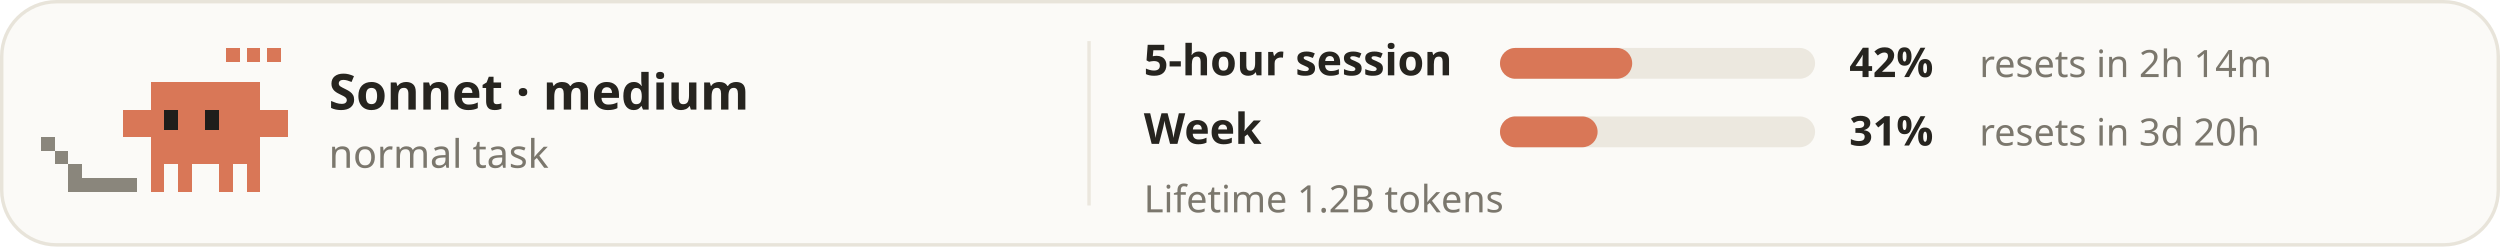
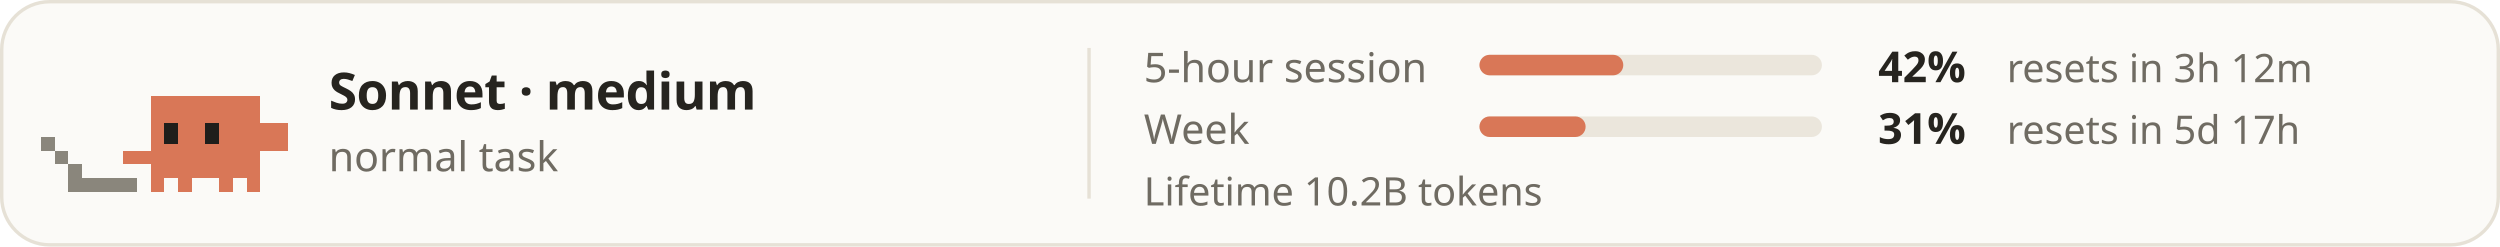
<svg xmlns="http://www.w3.org/2000/svg" width="730" height="72" viewBox="0 0 730 72">
  <style>
- .card{fill:#fbfaf7;stroke:#e8e4da}.t1{fill:#26241f}.t2{fill:#7b776d}.trkf{fill:#ece8df}.div{stroke:#ebe7de}.lockbg{fill:#f3efe6}
- @media (prefers-color-scheme: dark){.card{fill:#262522;stroke:#3a3833}.t1{fill:#efede7}.t2{fill:#a29e94}.trkf{fill:#3a3833}.div{stroke:#3a3833}.lockbg{fill:#34322d}}
+ .card{fill:#fbfaf7;stroke:#e6e1d6}.t1{fill:#26241f}.t2{fill:#6f6b62}.trkf{fill:#ebe6dc}.div{stroke:#e6e1d6}
+ @media (prefers-color-scheme: dark){.card{fill:#262522;stroke:#38362f}.t1{fill:#efede7}.t2{fill:#a8a49a}.trkf{fill:#3a3833}.div{stroke:#38362f}}
+ .num{font-variant-numeric:tabular-nums}
.eye{transform-box:fill-box;transform-origin:center;animation:blink 4s infinite}
.bob{animation:bob 1.2s ease-in-out infinite}.tap{animation:tap .3s steps(1) infinite}
.d1,.d2,.d3{animation:dot 1.2s infinite}.d2{animation-delay:.2s}.d3{animation-delay:.4s}
@keyframes blink{0%,92%,100%{transform:scaleY(1)}95%{transform:scaleY(.1)}}
@keyframes bob{50%{transform:translateY(-2px)}}
@keyframes tap{50%{transform:translateY(4px)}}
@keyframes dot{0%,100%{opacity:.2}50%{opacity:1}}
@media (prefers-reduced-motion: reduce){*{animation:none!important}}
</style>
-   <rect class="card" x="0.5" y="0.5" width="729" height="71" rx="16" />
+   <rect class="card" x="0.5" y="0.5" width="729" height="71" rx="14" />
  <g transform="translate(12 24)" shape-rendering="crispEdges">
    <rect x="8" y="28" width="20" height="4" fill="#8a867c" />
    <rect x="8" y="24" width="4" height="4" fill="#8a867c" />
    <rect x="4" y="20" width="4" height="4" fill="#8a867c" />
    <rect x="0" y="16" width="4" height="4" fill="#8a867c" />
    <rect x="32" y="24" width="4" height="8" fill="#d97757" />
    <rect x="40" y="24" width="4" height="8" fill="#d97757" />
    <rect x="52" y="24" width="4" height="8" fill="#d97757" />
    <rect x="60" y="24" width="4" height="8" fill="#d97757" />
-     <g transform="translate(0 0)">
-       <g class="bob">
+     <g transform="translate(0 4)">
+       <g class="">
        <rect x="32" y="0" width="32" height="24" fill="#d97757" />
        <rect x="64" y="8" width="8" height="8" fill="#d97757" />
        <rect class="eye" x="36" y="8" width="4" height="6" fill="#1f1e1b" />
        <rect class="eye" x="48" y="8" width="4" height="6" fill="#1f1e1b" />
-         <rect x="24" y="8" width="8" height="8" fill="#d97757" />
+         <g class="tap">
+           <rect x="24" y="16" width="8" height="4" fill="#d97757" />
+         </g>
      </g>
    </g>
-     <rect class="d1" x="54" y="-10" width="4" height="4" fill="#d97757" />
-     <rect class="d2" x="60" y="-10" width="4" height="4" fill="#d97757" />
-     <rect class="d3" x="66" y="-10" width="4" height="4" fill="#d97757" />
  </g>
-   <text class="t1" x="96" y="32" font-size="14.5" font-weight="700" font-family="Segoe UI Variable, Segoe UI, system-ui, -apple-system, sans-serif">Sonnet · medium</text>
-   <text class="t2" x="96" y="49" font-size="11.5" font-family="Segoe UI Variable, Segoe UI, system-ui, -apple-system, sans-serif">normal task</text>
-   <line class="div" x1="318" y1="12" x2="318" y2="60" stroke-width="1" />
-   <text class="t1" x="334" y="22" font-size="12.5" font-weight="600" font-family="Segoe UI Variable, Segoe UI, system-ui, -apple-system, sans-serif">5-hour session</text>
-   <rect class="trkf" x="438" y="14" width="92" height="9" rx="4.5" />
-   <rect x="438" y="14" width="38.6" height="9" rx="4.5" fill="#d97757" />
-   <text class="t1" x="540" y="22.5" font-size="12" font-weight="700" font-family="Segoe UI Variable, Segoe UI, system-ui, -apple-system, sans-serif">42%</text>
-   <text class="t2" x="578" y="22.5" font-size="11" font-family="Segoe UI Variable, Segoe UI, system-ui, -apple-system, sans-serif">resets in 2h 14m</text>
-   <text class="t1" x="334" y="42" font-size="12.5" font-weight="600" font-family="Segoe UI Variable, Segoe UI, system-ui, -apple-system, sans-serif">Week</text>
-   <rect class="trkf" x="438" y="34" width="92" height="9" rx="4.5" />
-   <rect x="438" y="34" width="28.5" height="9" rx="4.5" fill="#d97757" />
-   <text class="t1" x="540" y="42.5" font-size="12" font-weight="700" font-family="Segoe UI Variable, Segoe UI, system-ui, -apple-system, sans-serif">31%</text>
-   <text class="t2" x="578" y="42.5" font-size="11" font-family="Segoe UI Variable, Segoe UI, system-ui, -apple-system, sans-serif">resets in 3d 20h</text>
-   <text class="t2" x="334" y="62" font-size="11" font-family="Segoe UI Variable, Segoe UI, system-ui, -apple-system, sans-serif">Lifetime 1.2B tokens</text>
+   <text class="t1" x="96" y="32" font-size="15" font-weight="600" letter-spacing="-0.15" font-family="Segoe UI Variable, Segoe UI, system-ui, -apple-system, sans-serif">Sonnet · medium</text>
+   <text class="t2" x="96" y="50" font-size="12" font-family="Segoe UI Variable, Segoe UI, system-ui, -apple-system, sans-serif">normal task</text>
+   <line class="div" x1="318" y1="14" x2="318" y2="58" stroke-width="1" />
+   <text class="t2" x="334" y="24" font-size="12" font-weight="500" font-family="Segoe UI Variable, Segoe UI, system-ui, -apple-system, sans-serif">5-hour session</text>
+   <rect class="trkf" x="432" y="16" width="100" height="6" rx="3" />
+   <rect x="432" y="16" width="42.0" height="6" rx="3" fill="#d97757" />
+   <text class="t1 num" x="574" y="24" text-anchor="end" font-size="12.5" font-weight="600" font-family="Segoe UI Variable, Segoe UI, system-ui, -apple-system, sans-serif">42%</text>
+   <text class="t2 num" x="586" y="24" font-size="11.5" font-family="Segoe UI Variable, Segoe UI, system-ui, -apple-system, sans-serif">resets in 3h 12m</text>
+   <text class="t2" x="334" y="42" font-size="12" font-weight="500" font-family="Segoe UI Variable, Segoe UI, system-ui, -apple-system, sans-serif">Week</text>
+   <rect class="trkf" x="432" y="34" width="100" height="6" rx="3" />
+   <rect x="432" y="34" width="31.0" height="6" rx="3" fill="#d97757" />
+   <text class="t1 num" x="574" y="42" text-anchor="end" font-size="12.5" font-weight="600" font-family="Segoe UI Variable, Segoe UI, system-ui, -apple-system, sans-serif">31%</text>
+   <text class="t2 num" x="586" y="42" font-size="11.5" font-family="Segoe UI Variable, Segoe UI, system-ui, -apple-system, sans-serif">resets in 5d 17h</text>
+   <text class="t2 num" x="334" y="60" font-size="11.5" font-family="Segoe UI Variable, Segoe UI, system-ui, -apple-system, sans-serif">Lifetime 10.2B tokens</text>
</svg>
